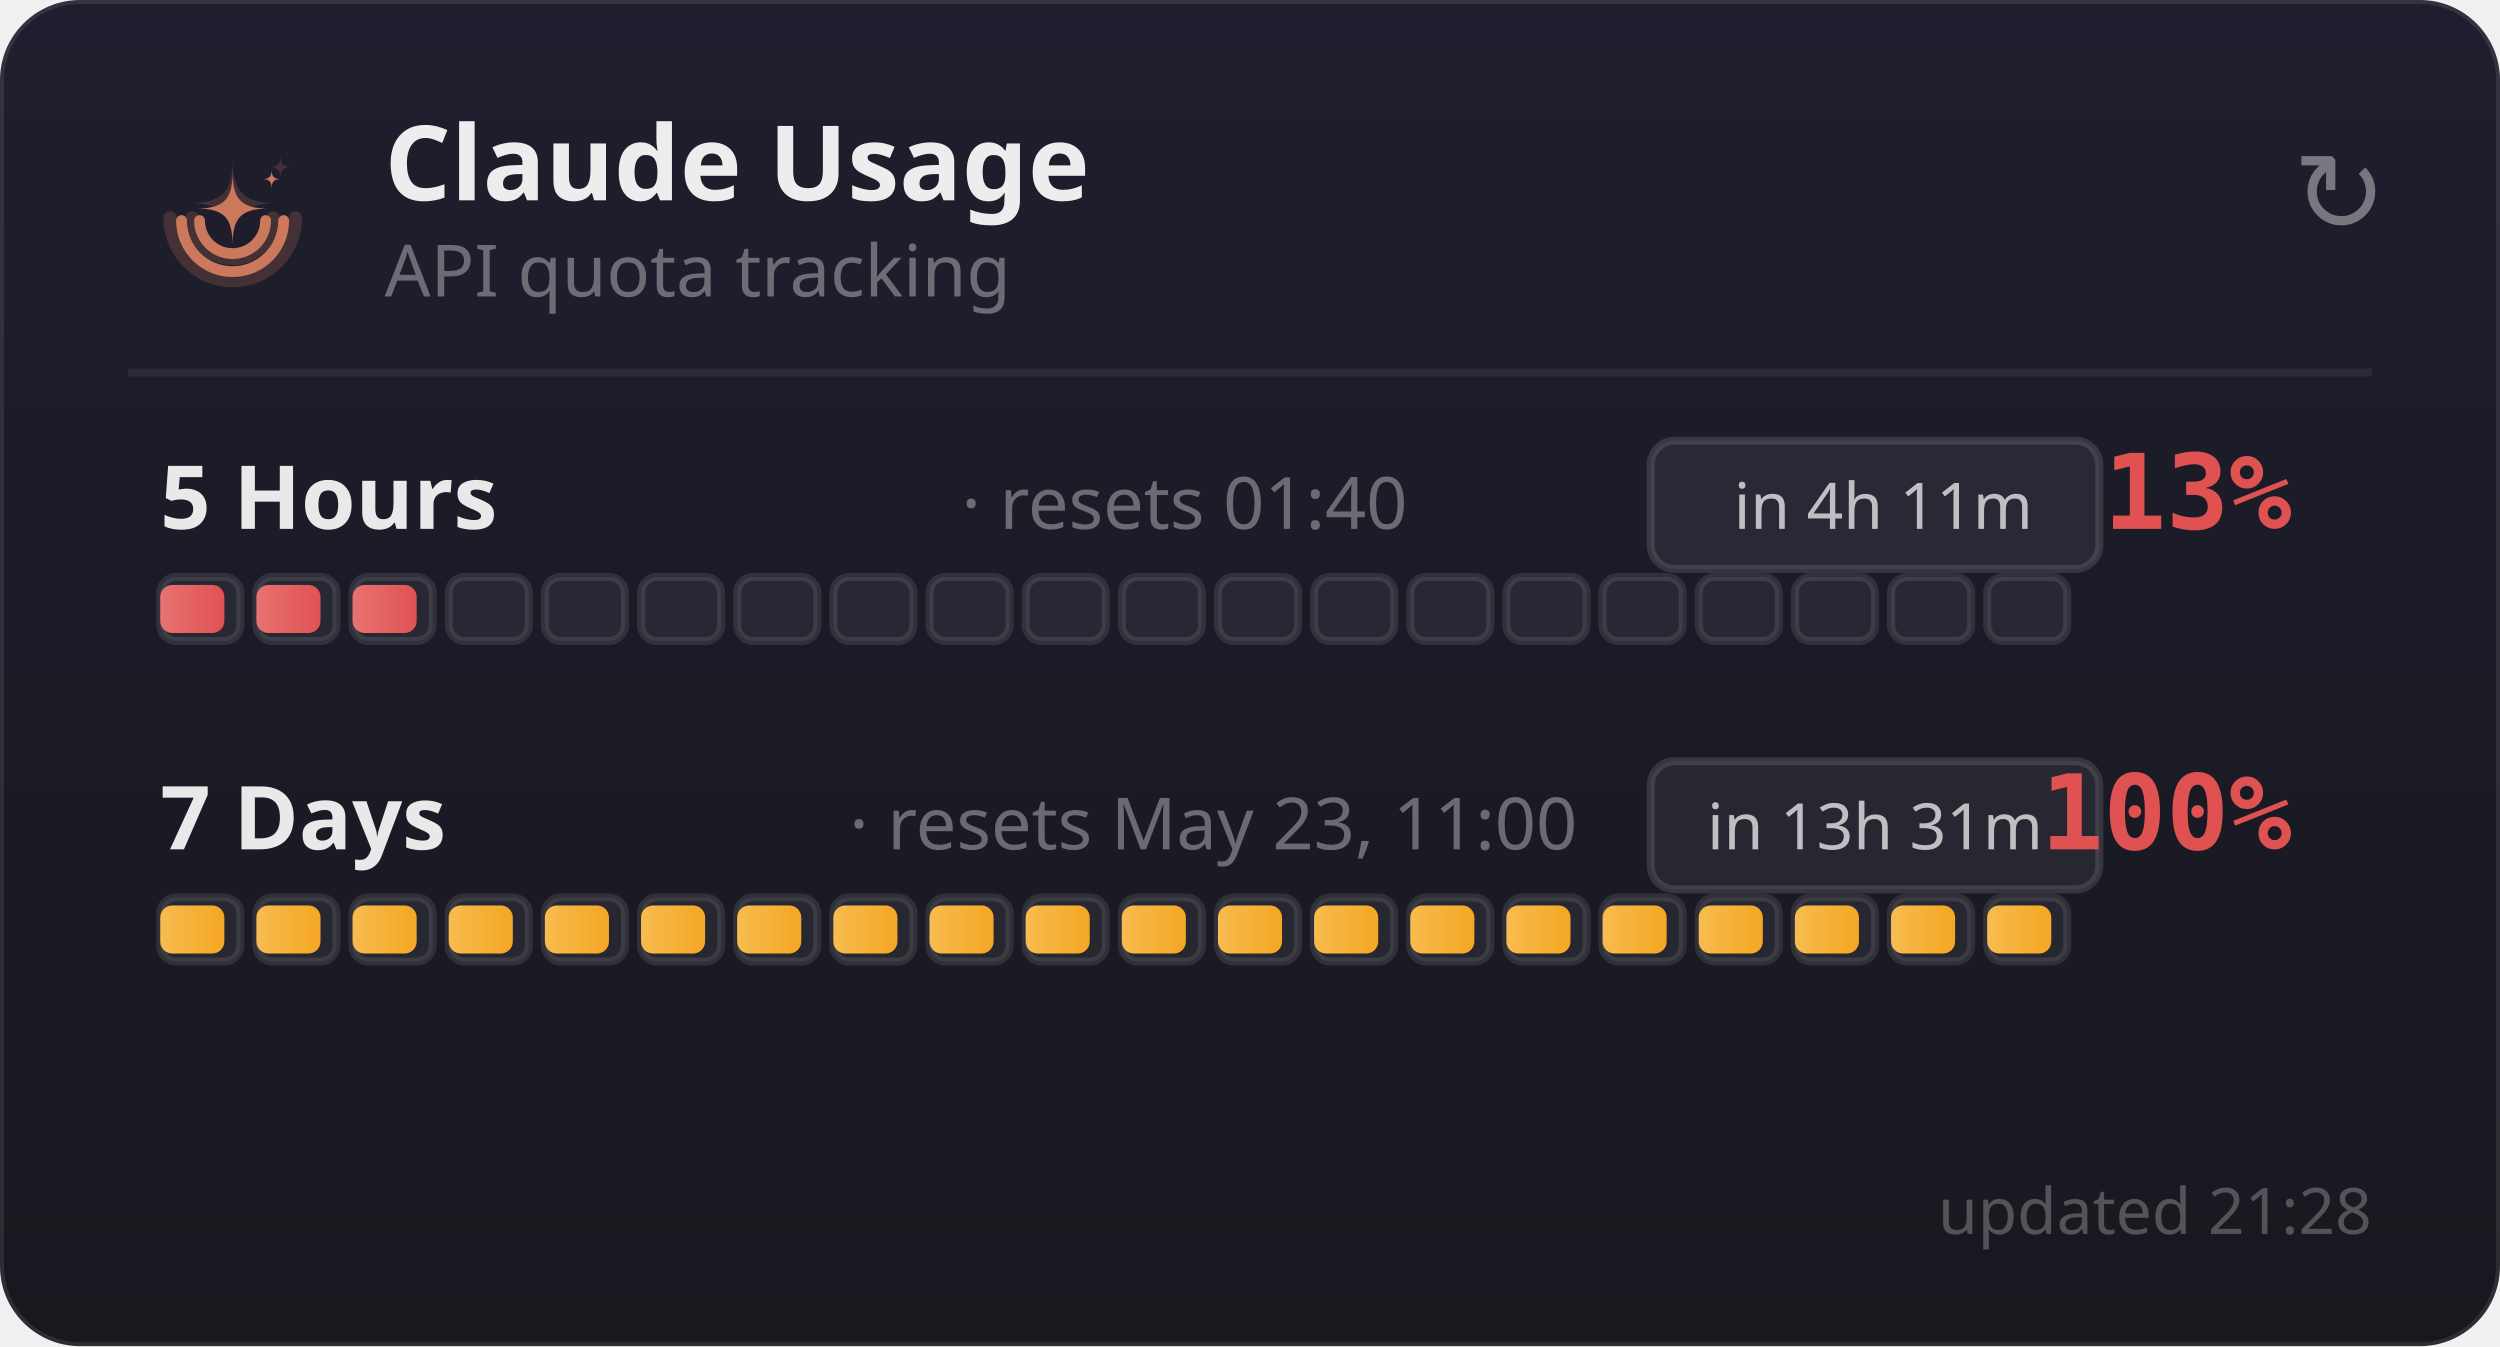
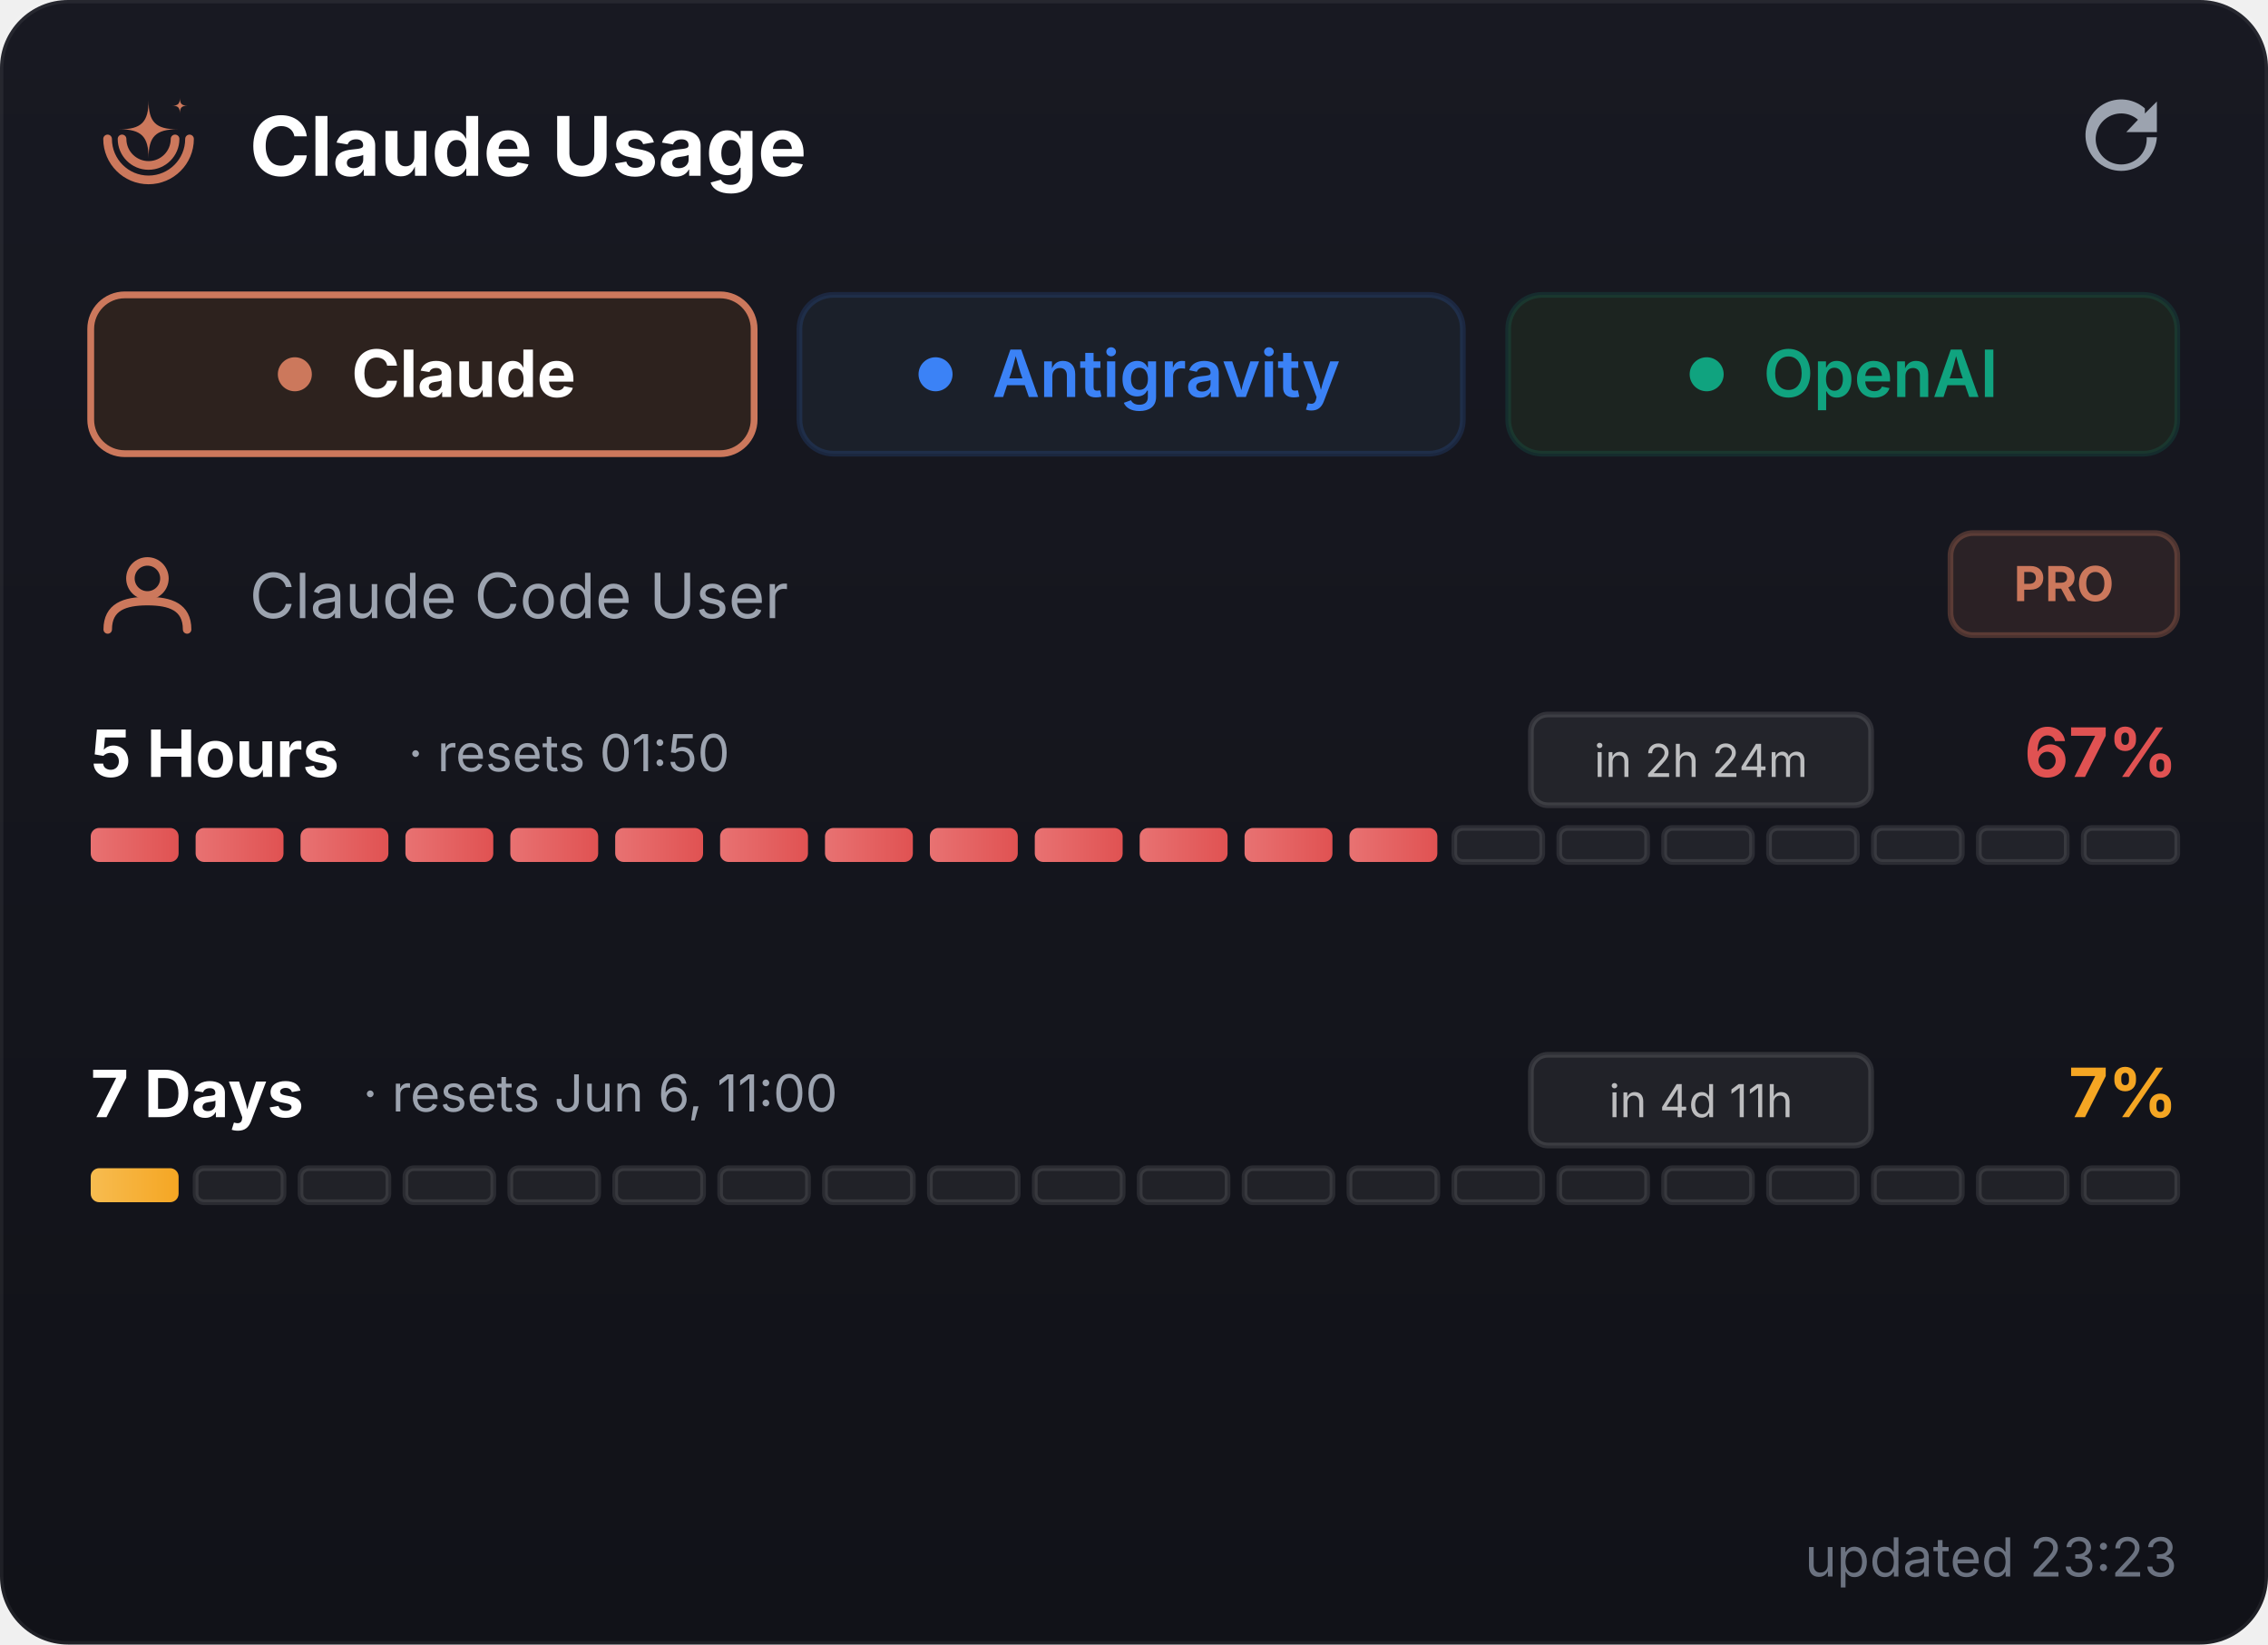
- <svg xmlns="http://www.w3.org/2000/svg" viewBox="0 0 312 168" width="312" height="168">
+ <svg xmlns="http://www.w3.org/2000/svg" viewBox="0 0 400 290" width="400" height="290">
  <defs>
+     <linearGradient id="bgGrad" x1="0" y1="0" x2="0" y2="1">
+       <stop offset="0%" stop-color="#181922" />
+       <stop offset="100%" stop-color="#111218" />
+     </linearGradient>
    <linearGradient id="sessionGrad" x1="0" y1="0" x2="1" y2="0">
      <stop offset="0%" stop-color="#e87272" />
      <stop offset="100%" stop-color="#e05252" />
    </linearGradient>
    <linearGradient id="weeklyGrad" x1="0" y1="0" x2="1" y2="0">
      <stop offset="0%" stop-color="#f7bc50" />
      <stop offset="100%" stop-color="#f5a623" />
    </linearGradient>
-     <linearGradient id="panelBg" x1="0" y1="0" x2="0" y2="1">
-       <stop offset="0%" stop-color="#1e1e2e" />
-       <stop offset="100%" stop-color="#18181f" />
-     </linearGradient>
  </defs>
-   <rect width="312" height="168" rx="10" fill="url(#panelBg)" />
-   <rect width="312" height="168" rx="10" fill="none" stroke="rgba(255,255,255,0.09)" stroke-width="1" />
-   <g transform="translate(18,18)">
-     <g opacity="0.22" fill="#cc785c" transform="scale(0.92)">
+   <rect width="400" height="290" rx="12" fill="url(#bgGrad)" />
+   <rect width="400" height="290" rx="12" fill="none" stroke="rgba(255,255,255,0.06)" stroke-width="1.2" />
+   <g transform="translate(16, 16)">
+     <g transform="scale(0.85)">
      <path d="M 3.5,10 A 8.5,8.5 0 0,0 20.5,10 M 6.5,10 A 5.5,5.5 0 0,0 17.5,10" fill="none" stroke="#cc785c" stroke-width="1.8" stroke-linecap="round" />
-       <path d="M 12,2 C 12,6.5 13.5,8 18,8 C 13.5,8 12,9.5 12,14 C 12,9.5 10.5,8 6,8 C 10.5,8 12,6.5 12,2 Z" />
-       <path d="M 18.5,1.5 C 18.5,2.7 18.9,3.1 20.1,3.1 C 18.9,3.1 18.5,3.5 18.5,4.7 C 18.5,3.5 18.1,3.1 16.9,3.1 C 18.1,3.1 18.5,2.7 18.5,1.5 Z" />
+       <path d="M 12,2 C 12,6.5 13.5,8 18,8 C 13.5,8 12,9.5 12,14 C 12,9.5 10.5,8 6,8 C 10.5,8 12,6.5 12,2 Z" fill="#cc785c" />
+       <path d="M 18.5,1.5 C 18.5,2.7 18.9,3.1 20.1,3.1 C 18.9,3.1 18.5,3.5 18.5,4.7 C 18.5,3.5 18.1,3.1 16.9,3.1 C 18.1,3.1 18.5,2.7 18.5,1.5 Z" fill="#cc785c" />
    </g>
-     <g fill="#cc785c" transform="scale(0.75) translate(2.7, 2.7)">
-       <path d="M 3.5,10 A 8.5,8.5 0 0,0 20.5,10 M 6.5,10 A 5.5,5.5 0 0,0 17.5,10" fill="none" stroke="#cc785c" stroke-width="1.8" stroke-linecap="round" />
-       <path d="M 12,2 C 12,6.5 13.5,8 18,8 C 13.5,8 12,9.5 12,14 C 12,9.5 10.5,8 6,8 C 10.5,8 12,6.5 12,2 Z" />
-       <path d="M 18.5,1.5 C 18.5,2.7 18.9,3.1 20.1,3.1 C 18.9,3.1 18.5,3.5 18.5,4.7 C 18.5,3.5 18.1,3.1 16.9,3.1 C 18.1,3.1 18.5,2.7 18.5,1.5 Z" />
+     <text x="28" y="15" font-family="system-ui,-apple-system,sans-serif" font-size="14.5" font-weight="700" fill="#ffffff">Claude Usage</text>
+   </g>
+   <g transform="translate(366, 17) scale(0.9)">
+     <path d="M13.65 2.35A7 7 0 1 0 16 8h-2a5 5 0 1 1-1.7-3.43L10 7h6V1l-2.35 2.35z" fill="#9ca3af" />
+   </g>
+   <g transform="translate(0, 0)">
+     <rect x="16" y="52" width="117" height="28" rx="6" fill="#2d221e" stroke="#cc785c" stroke-width="1.2" />
+     <circle cx="52" cy="66" r="3" fill="#cc785c" />
+     <text x="62" y="70" font-family="system-ui,-apple-system,sans-serif" font-size="11.5" font-weight="700" fill="#ffffff">Claude</text>
+     <rect x="141" y="52" width="117" height="28" rx="6" fill="#1b202a" stroke="rgba(59,130,246,0.15)" stroke-width="1" />
+     <circle cx="165" cy="66" r="3" fill="#3b82f6" />
+     <text x="175" y="70" font-family="system-ui,-apple-system,sans-serif" font-size="11.5" font-weight="600" fill="#3b82f6">Antigravity</text>
+     <rect x="266" y="52" width="118" height="28" rx="6" fill="#1c2420" stroke="rgba(16,163,127,0.15)" stroke-width="1" />
+     <circle cx="301" cy="66" r="3" fill="#10a37f" />
+     <text x="311" y="70" font-family="system-ui,-apple-system,sans-serif" font-size="11.5" font-weight="600" fill="#10a37f">OpenAI</text>
+   </g>
+   <g transform="translate(16, 96)">
+     <g fill="none" stroke="#cc785c" stroke-width="1.5">
+       <circle cx="10" cy="6" r="3" />
+       <path d="M3,15 C3,11 6,10 10,10 C14,10 17,11 17,15" stroke-linecap="round" />
+     </g>
+     <text x="28" y="13" font-family="system-ui,-apple-system,sans-serif" font-size="11" fill="#9ca3af">Claude Code User</text>
+   </g>
+   <rect x="344" y="94" width="40" height="18" rx="4" fill="rgba(204,120,92,0.12)" stroke="rgba(204,120,92,0.3)" stroke-width="1" />
+   <text x="364" y="106" text-anchor="middle" font-family="system-ui,-apple-system,sans-serif" font-size="8.5" font-weight="700" fill="#cc785c">PRO</text>
+   <g transform="translate(16, 126)">
+     <text x="0" y="11" font-family="system-ui,-apple-system,sans-serif" font-size="11.5" font-weight="700" fill="#ffffff">5 Hours</text>
+     <text x="56" y="10" font-family="system-ui,-apple-system,sans-serif" font-size="9" fill="#9ca3af">· resets 01:50</text>
+     <rect x="254" y="0" width="60" height="16" rx="3" fill="rgba(255,255,255,0.06)" stroke="rgba(255,255,255,0.12)" stroke-width="1" />
+     <text x="284" y="11" text-anchor="middle" font-family="system-ui,-apple-system,sans-serif" font-size="8" fill="rgba(255,255,255,0.7)">in 2h 24m</text>
+     <text x="368" y="11" text-anchor="end" font-family="system-ui,-apple-system,sans-serif" font-size="12" font-weight="700" fill="#e05252">67%</text>
+     <g transform="translate(0, 20)">
+       <rect x="0" y="0" width="15.5" height="6" rx="1.5" fill="url(#sessionGrad)" />
+       <rect x="18.5" y="0" width="15.5" height="6" rx="1.5" fill="url(#sessionGrad)" />
+       <rect x="37" y="0" width="15.5" height="6" rx="1.5" fill="url(#sessionGrad)" />
+       <rect x="55.5" y="0" width="15.5" height="6" rx="1.5" fill="url(#sessionGrad)" />
+       <rect x="74" y="0" width="15.5" height="6" rx="1.5" fill="url(#sessionGrad)" />
+       <rect x="92.5" y="0" width="15.5" height="6" rx="1.5" fill="url(#sessionGrad)" />
+       <rect x="111" y="0" width="15.5" height="6" rx="1.5" fill="url(#sessionGrad)" />
+       <rect x="129.5" y="0" width="15.5" height="6" rx="1.5" fill="url(#sessionGrad)" />
+       <rect x="148" y="0" width="15.5" height="6" rx="1.5" fill="url(#sessionGrad)" />
+       <rect x="166.5" y="0" width="15.5" height="6" rx="1.5" fill="url(#sessionGrad)" />
+       <rect x="185" y="0" width="15.5" height="6" rx="1.5" fill="url(#sessionGrad)" />
+       <rect x="203.5" y="0" width="15.5" height="6" rx="1.5" fill="url(#sessionGrad)" />
+       <rect x="222" y="0" width="15.5" height="6" rx="1.5" fill="url(#sessionGrad)" />
+       <rect x="240.5" y="0" width="15.5" height="6" rx="1.5" fill="rgba(255,255,255,0.06)" stroke="rgba(255,255,255,0.10)" stroke-width="1" />
+       <rect x="259" y="0" width="15.5" height="6" rx="1.5" fill="rgba(255,255,255,0.06)" stroke="rgba(255,255,255,0.10)" stroke-width="1" />
+       <rect x="277.5" y="0" width="15.5" height="6" rx="1.5" fill="rgba(255,255,255,0.06)" stroke="rgba(255,255,255,0.10)" stroke-width="1" />
+       <rect x="296" y="0" width="15.5" height="6" rx="1.5" fill="rgba(255,255,255,0.06)" stroke="rgba(255,255,255,0.10)" stroke-width="1" />
+       <rect x="314.5" y="0" width="15.5" height="6" rx="1.5" fill="rgba(255,255,255,0.06)" stroke="rgba(255,255,255,0.10)" stroke-width="1" />
+       <rect x="333" y="0" width="15.5" height="6" rx="1.5" fill="rgba(255,255,255,0.06)" stroke="rgba(255,255,255,0.10)" stroke-width="1" />
+       <rect x="351.5" y="0" width="16.5" height="6" rx="1.5" fill="rgba(255,255,255,0.06)" stroke="rgba(255,255,255,0.10)" stroke-width="1" />
    </g>
  </g>
-   <text x="48" y="25" font-family="sans-serif" font-size="13" font-weight="bold" fill="rgba(255,255,255,0.92)">Claude Usage</text>
-   <text x="48" y="37" font-family="sans-serif" font-size="9" fill="rgba(255,255,255,0.35)">API quota tracking</text>
-   <text x="292" y="29" font-family="sans-serif" font-size="14" fill="rgba(255,255,255,0.4)" text-anchor="middle">↻</text>
-   <rect x="16" y="46" width="280" height="1" fill="rgba(255,255,255,0.07)" />
-   <text x="20" y="66" font-family="sans-serif" font-size="11" font-weight="bold" fill="rgba(255,255,255,0.9)">5 Hours</text>
-   <text x="120" y="66" font-family="sans-serif" font-size="9" fill="rgba(255,255,255,0.35)">· resets 01:40</text>
-   <rect x="206" y="55" width="56" height="16" rx="3" fill="rgba(255,255,255,0.06)" stroke="rgba(255,255,255,0.12)" stroke-width="1" />
-   <text x="234" y="66" text-anchor="middle" font-family="sans-serif" font-size="8" fill="rgba(255,255,255,0.7)">
-     <animate attributeName="opacity" values="1;0.6;1" dur="2s" repeatCount="indefinite" />
-   in 4h 11m
- </text>
-   <text x="286" y="66" text-anchor="end" font-family="monospace" font-size="13" font-weight="bold" fill="#e05252">13%</text>
-   <g transform="translate(20,72)">
-     <rect x="0" y="0" width="10" height="8" rx="2" fill="rgba(255,255,255,0.06)" stroke="rgba(255,255,255,0.10)" stroke-width="1" />
-     <rect x="0" y="1" width="8" height="6" rx="1.5" fill="url(#sessionGrad)" />
-     <rect x="12" y="0" width="10" height="8" rx="2" fill="rgba(255,255,255,0.06)" stroke="rgba(255,255,255,0.10)" stroke-width="1" />
-     <rect x="12" y="1" width="8" height="6" rx="1.5" fill="url(#sessionGrad)" />
-     <rect x="24" y="0" width="10" height="8" rx="2" fill="rgba(255,255,255,0.06)" stroke="rgba(255,255,255,0.10)" stroke-width="1" />
-     <rect x="24" y="1" width="8" height="6" rx="1.5" fill="url(#sessionGrad)" />
-     <rect x="36" y="0" width="10" height="8" rx="2" fill="rgba(255,255,255,0.06)" stroke="rgba(255,255,255,0.10)" stroke-width="1" />
-     <rect x="48" y="0" width="10" height="8" rx="2" fill="rgba(255,255,255,0.06)" stroke="rgba(255,255,255,0.10)" stroke-width="1" />
-     <rect x="60" y="0" width="10" height="8" rx="2" fill="rgba(255,255,255,0.06)" stroke="rgba(255,255,255,0.10)" stroke-width="1" />
-     <rect x="72" y="0" width="10" height="8" rx="2" fill="rgba(255,255,255,0.06)" stroke="rgba(255,255,255,0.10)" stroke-width="1" />
-     <rect x="84" y="0" width="10" height="8" rx="2" fill="rgba(255,255,255,0.06)" stroke="rgba(255,255,255,0.10)" stroke-width="1" />
-     <rect x="96" y="0" width="10" height="8" rx="2" fill="rgba(255,255,255,0.06)" stroke="rgba(255,255,255,0.10)" stroke-width="1" />
-     <rect x="108" y="0" width="10" height="8" rx="2" fill="rgba(255,255,255,0.06)" stroke="rgba(255,255,255,0.10)" stroke-width="1" />
-     <rect x="120" y="0" width="10" height="8" rx="2" fill="rgba(255,255,255,0.06)" stroke="rgba(255,255,255,0.10)" stroke-width="1" />
-     <rect x="132" y="0" width="10" height="8" rx="2" fill="rgba(255,255,255,0.06)" stroke="rgba(255,255,255,0.10)" stroke-width="1" />
-     <rect x="144" y="0" width="10" height="8" rx="2" fill="rgba(255,255,255,0.06)" stroke="rgba(255,255,255,0.10)" stroke-width="1" />
-     <rect x="156" y="0" width="10" height="8" rx="2" fill="rgba(255,255,255,0.06)" stroke="rgba(255,255,255,0.10)" stroke-width="1" />
-     <rect x="168" y="0" width="10" height="8" rx="2" fill="rgba(255,255,255,0.06)" stroke="rgba(255,255,255,0.10)" stroke-width="1" />
-     <rect x="180" y="0" width="10" height="8" rx="2" fill="rgba(255,255,255,0.06)" stroke="rgba(255,255,255,0.10)" stroke-width="1" />
-     <rect x="192" y="0" width="10" height="8" rx="2" fill="rgba(255,255,255,0.06)" stroke="rgba(255,255,255,0.10)" stroke-width="1" />
-     <rect x="204" y="0" width="10" height="8" rx="2" fill="rgba(255,255,255,0.06)" stroke="rgba(255,255,255,0.10)" stroke-width="1" />
-     <rect x="216" y="0" width="10" height="8" rx="2" fill="rgba(255,255,255,0.06)" stroke="rgba(255,255,255,0.10)" stroke-width="1" />
-     <rect x="228" y="0" width="10" height="8" rx="2" fill="rgba(255,255,255,0.06)" stroke="rgba(255,255,255,0.10)" stroke-width="1" />
+   <g transform="translate(16, 186)">
+     <text x="0" y="11" font-family="system-ui,-apple-system,sans-serif" font-size="11.5" font-weight="700" fill="#ffffff">7 Days</text>
+     <text x="48" y="10" font-family="system-ui,-apple-system,sans-serif" font-size="9" fill="#9ca3af">· resets Jun 6, 11:00</text>
+     <rect x="254" y="0" width="60" height="16" rx="3" fill="rgba(255,255,255,0.06)" stroke="rgba(255,255,255,0.12)" stroke-width="1" />
+     <text x="284" y="11" text-anchor="middle" font-family="system-ui,-apple-system,sans-serif" font-size="8" fill="rgba(255,255,255,0.7)">in 4d 11h</text>
+     <text x="368" y="11" text-anchor="end" font-family="system-ui,-apple-system,sans-serif" font-size="12" font-weight="700" fill="#f5a623">7%</text>
+     <g transform="translate(0, 20)">
+       <rect x="0" y="0" width="15.5" height="6" rx="1.5" fill="url(#weeklyGrad)" />
+       <rect x="18.5" y="0" width="15.5" height="6" rx="1.5" fill="rgba(255,255,255,0.06)" stroke="rgba(255,255,255,0.10)" stroke-width="1" />
+       <rect x="37" y="0" width="15.5" height="6" rx="1.5" fill="rgba(255,255,255,0.06)" stroke="rgba(255,255,255,0.10)" stroke-width="1" />
+       <rect x="55.5" y="0" width="15.5" height="6" rx="1.5" fill="rgba(255,255,255,0.06)" stroke="rgba(255,255,255,0.10)" stroke-width="1" />
+       <rect x="74" y="0" width="15.5" height="6" rx="1.5" fill="rgba(255,255,255,0.06)" stroke="rgba(255,255,255,0.10)" stroke-width="1" />
+       <rect x="92.5" y="0" width="15.5" height="6" rx="1.5" fill="rgba(255,255,255,0.06)" stroke="rgba(255,255,255,0.10)" stroke-width="1" />
+       <rect x="111" y="0" width="15.5" height="6" rx="1.5" fill="rgba(255,255,255,0.06)" stroke="rgba(255,255,255,0.10)" stroke-width="1" />
+       <rect x="129.5" y="0" width="15.5" height="6" rx="1.5" fill="rgba(255,255,255,0.06)" stroke="rgba(255,255,255,0.10)" stroke-width="1" />
+       <rect x="148" y="0" width="15.5" height="6" rx="1.5" fill="rgba(255,255,255,0.06)" stroke="rgba(255,255,255,0.10)" stroke-width="1" />
+       <rect x="166.5" y="0" width="15.5" height="6" rx="1.5" fill="rgba(255,255,255,0.06)" stroke="rgba(255,255,255,0.10)" stroke-width="1" />
+       <rect x="185" y="0" width="15.5" height="6" rx="1.5" fill="rgba(255,255,255,0.06)" stroke="rgba(255,255,255,0.10)" stroke-width="1" />
+       <rect x="203.5" y="0" width="15.5" height="6" rx="1.5" fill="rgba(255,255,255,0.06)" stroke="rgba(255,255,255,0.10)" stroke-width="1" />
+       <rect x="222" y="0" width="15.5" height="6" rx="1.5" fill="rgba(255,255,255,0.06)" stroke="rgba(255,255,255,0.10)" stroke-width="1" />
+       <rect x="240.5" y="0" width="15.5" height="6" rx="1.5" fill="rgba(255,255,255,0.06)" stroke="rgba(255,255,255,0.10)" stroke-width="1" />
+       <rect x="259" y="0" width="15.5" height="6" rx="1.5" fill="rgba(255,255,255,0.06)" stroke="rgba(255,255,255,0.10)" stroke-width="1" />
+       <rect x="277.5" y="0" width="15.5" height="6" rx="1.5" fill="rgba(255,255,255,0.06)" stroke="rgba(255,255,255,0.10)" stroke-width="1" />
+       <rect x="296" y="0" width="15.5" height="6" rx="1.5" fill="rgba(255,255,255,0.06)" stroke="rgba(255,255,255,0.10)" stroke-width="1" />
+       <rect x="314.5" y="0" width="15.5" height="6" rx="1.5" fill="rgba(255,255,255,0.06)" stroke="rgba(255,255,255,0.10)" stroke-width="1" />
+       <rect x="333" y="0" width="15.5" height="6" rx="1.5" fill="rgba(255,255,255,0.06)" stroke="rgba(255,255,255,0.10)" stroke-width="1" />
+       <rect x="351.5" y="0" width="16.5" height="6" rx="1.5" fill="rgba(255,255,255,0.06)" stroke="rgba(255,255,255,0.10)" stroke-width="1" />
+     </g>
  </g>
-   <text x="20" y="106" font-family="sans-serif" font-size="11" font-weight="bold" fill="rgba(255,255,255,0.9)">7 Days</text>
-   <text x="106" y="106" font-family="sans-serif" font-size="9" fill="rgba(255,255,255,0.35)">· resets May 23, 11:00</text>
-   <rect x="206" y="95" width="56" height="16" rx="3" fill="rgba(255,255,255,0.06)" stroke="rgba(255,255,255,0.12)" stroke-width="1" />
-   <text x="234" y="106" text-anchor="middle" font-family="sans-serif" font-size="8" fill="rgba(255,255,255,0.7)">in 13h 31m</text>
-   <text x="286" y="106" text-anchor="end" font-family="monospace" font-size="13" font-weight="bold" fill="#e05252">100%</text>
-   <g transform="translate(20,112)">
-     <rect x="0" y="0" width="10" height="8" rx="2" fill="rgba(255,255,255,0.06)" stroke="rgba(255,255,255,0.10)" stroke-width="1" />
-     <rect x="0" y="1" width="8" height="6" rx="1.5" fill="url(#weeklyGrad)" />
-     <rect x="12" y="0" width="10" height="8" rx="2" fill="rgba(255,255,255,0.06)" stroke="rgba(255,255,255,0.10)" stroke-width="1" />
-     <rect x="12" y="1" width="8" height="6" rx="1.5" fill="url(#weeklyGrad)" />
-     <rect x="24" y="0" width="10" height="8" rx="2" fill="rgba(255,255,255,0.06)" stroke="rgba(255,255,255,0.10)" stroke-width="1" />
-     <rect x="24" y="1" width="8" height="6" rx="1.5" fill="url(#weeklyGrad)" />
-     <rect x="36" y="0" width="10" height="8" rx="2" fill="rgba(255,255,255,0.06)" stroke="rgba(255,255,255,0.10)" stroke-width="1" />
-     <rect x="36" y="1" width="8" height="6" rx="1.5" fill="url(#weeklyGrad)" />
-     <rect x="48" y="0" width="10" height="8" rx="2" fill="rgba(255,255,255,0.06)" stroke="rgba(255,255,255,0.10)" stroke-width="1" />
-     <rect x="48" y="1" width="8" height="6" rx="1.5" fill="url(#weeklyGrad)" />
-     <rect x="60" y="0" width="10" height="8" rx="2" fill="rgba(255,255,255,0.06)" stroke="rgba(255,255,255,0.10)" stroke-width="1" />
-     <rect x="60" y="1" width="8" height="6" rx="1.5" fill="url(#weeklyGrad)" />
-     <rect x="72" y="0" width="10" height="8" rx="2" fill="rgba(255,255,255,0.06)" stroke="rgba(255,255,255,0.10)" stroke-width="1" />
-     <rect x="72" y="1" width="8" height="6" rx="1.5" fill="url(#weeklyGrad)" />
-     <rect x="84" y="0" width="10" height="8" rx="2" fill="rgba(255,255,255,0.06)" stroke="rgba(255,255,255,0.10)" stroke-width="1" />
-     <rect x="84" y="1" width="8" height="6" rx="1.5" fill="url(#weeklyGrad)" />
-     <rect x="96" y="0" width="10" height="8" rx="2" fill="rgba(255,255,255,0.06)" stroke="rgba(255,255,255,0.10)" stroke-width="1" />
-     <rect x="96" y="1" width="8" height="6" rx="1.5" fill="url(#weeklyGrad)" />
-     <rect x="108" y="0" width="10" height="8" rx="2" fill="rgba(255,255,255,0.06)" stroke="rgba(255,255,255,0.10)" stroke-width="1" />
-     <rect x="108" y="1" width="8" height="6" rx="1.5" fill="url(#weeklyGrad)" />
-     <rect x="120" y="0" width="10" height="8" rx="2" fill="rgba(255,255,255,0.06)" stroke="rgba(255,255,255,0.10)" stroke-width="1" />
-     <rect x="120" y="1" width="8" height="6" rx="1.5" fill="url(#weeklyGrad)" />
-     <rect x="132" y="0" width="10" height="8" rx="2" fill="rgba(255,255,255,0.06)" stroke="rgba(255,255,255,0.10)" stroke-width="1" />
-     <rect x="132" y="1" width="8" height="6" rx="1.5" fill="url(#weeklyGrad)" />
-     <rect x="144" y="0" width="10" height="8" rx="2" fill="rgba(255,255,255,0.06)" stroke="rgba(255,255,255,0.10)" stroke-width="1" />
-     <rect x="144" y="1" width="8" height="6" rx="1.5" fill="url(#weeklyGrad)" />
-     <rect x="156" y="0" width="10" height="8" rx="2" fill="rgba(255,255,255,0.06)" stroke="rgba(255,255,255,0.10)" stroke-width="1" />
-     <rect x="156" y="1" width="8" height="6" rx="1.5" fill="url(#weeklyGrad)" />
-     <rect x="168" y="0" width="10" height="8" rx="2" fill="rgba(255,255,255,0.06)" stroke="rgba(255,255,255,0.10)" stroke-width="1" />
-     <rect x="168" y="1" width="8" height="6" rx="1.5" fill="url(#weeklyGrad)" />
-     <rect x="180" y="0" width="10" height="8" rx="2" fill="rgba(255,255,255,0.06)" stroke="rgba(255,255,255,0.10)" stroke-width="1" />
-     <rect x="180" y="1" width="8" height="6" rx="1.5" fill="url(#weeklyGrad)" />
-     <rect x="192" y="0" width="10" height="8" rx="2" fill="rgba(255,255,255,0.06)" stroke="rgba(255,255,255,0.10)" stroke-width="1" />
-     <rect x="192" y="1" width="8" height="6" rx="1.5" fill="url(#weeklyGrad)" />
-     <rect x="204" y="0" width="10" height="8" rx="2" fill="rgba(255,255,255,0.06)" stroke="rgba(255,255,255,0.10)" stroke-width="1" />
-     <rect x="204" y="1" width="8" height="6" rx="1.5" fill="url(#weeklyGrad)" />
-     <rect x="216" y="0" width="10" height="8" rx="2" fill="rgba(255,255,255,0.06)" stroke="rgba(255,255,255,0.10)" stroke-width="1" />
-     <rect x="216" y="1" width="8" height="6" rx="1.5" fill="url(#weeklyGrad)" />
-     <rect x="228" y="0" width="10" height="8" rx="2" fill="rgba(255,255,255,0.06)" stroke="rgba(255,255,255,0.10)" stroke-width="1" />
-     <rect x="228" y="1" width="8" height="6" rx="1.5" fill="url(#weeklyGrad)" />
-   </g>
-   <text x="296" y="154" text-anchor="end" font-family="sans-serif" font-size="8" fill="rgba(255,255,255,0.25)">updated 21:28</text>
+   <text x="384" y="278" text-anchor="end" font-family="system-ui,-apple-system,sans-serif" font-size="9.5" fill="#6b7280">updated 23:23</text>
</svg>
